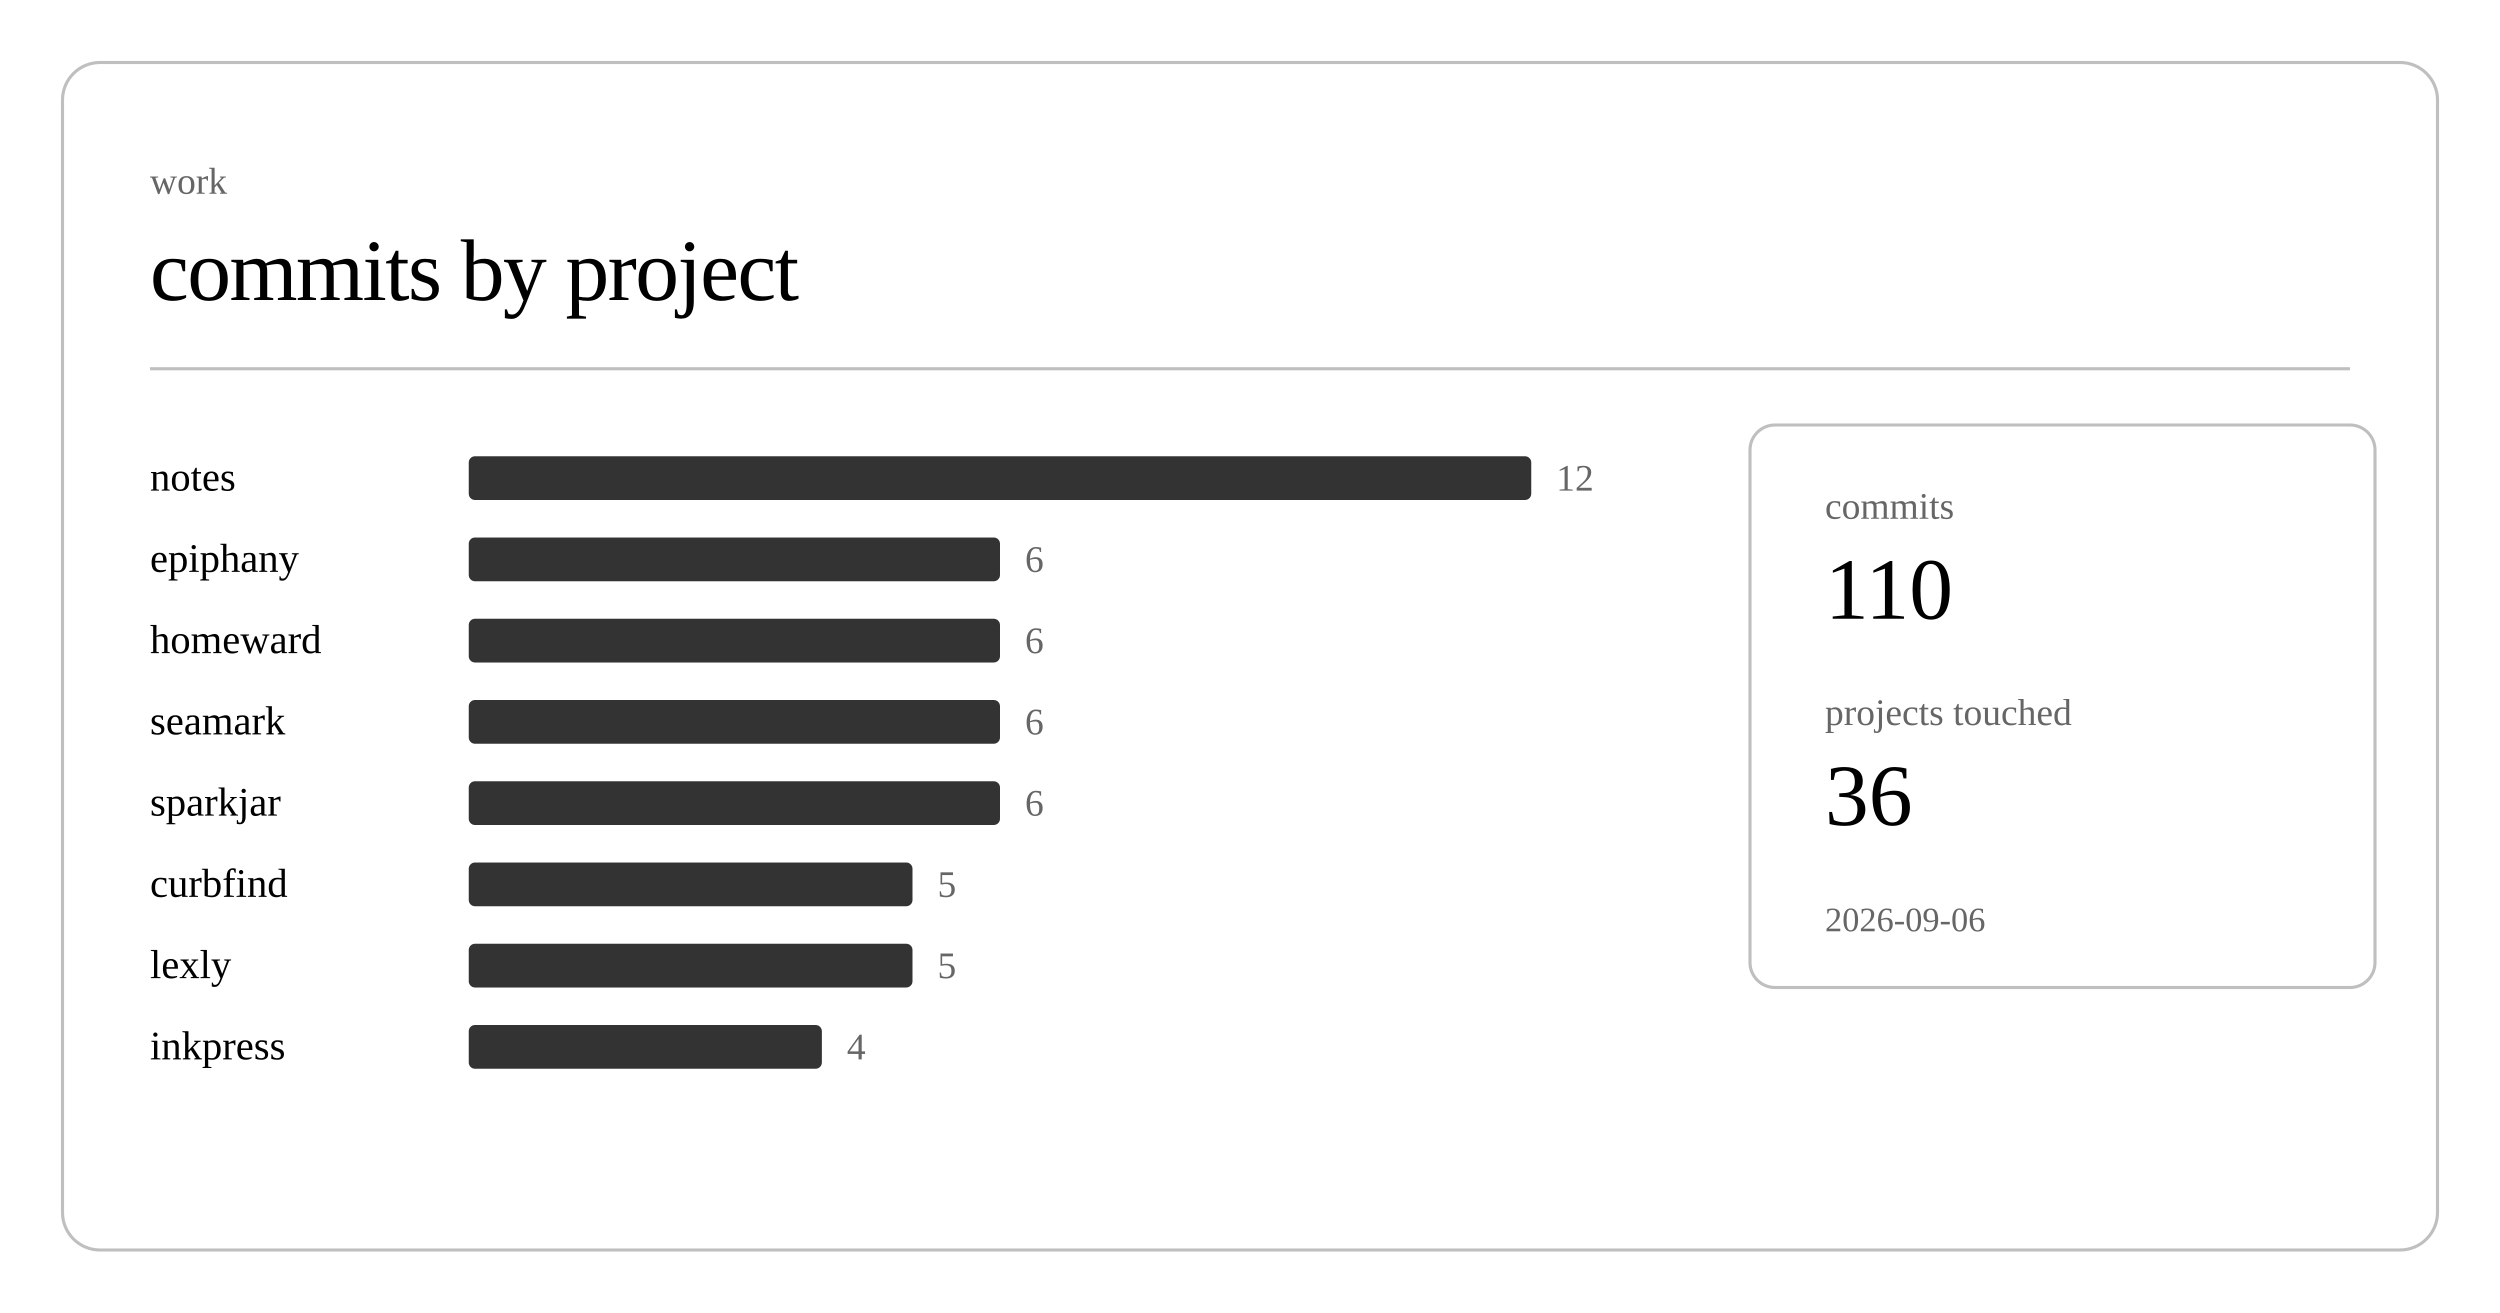
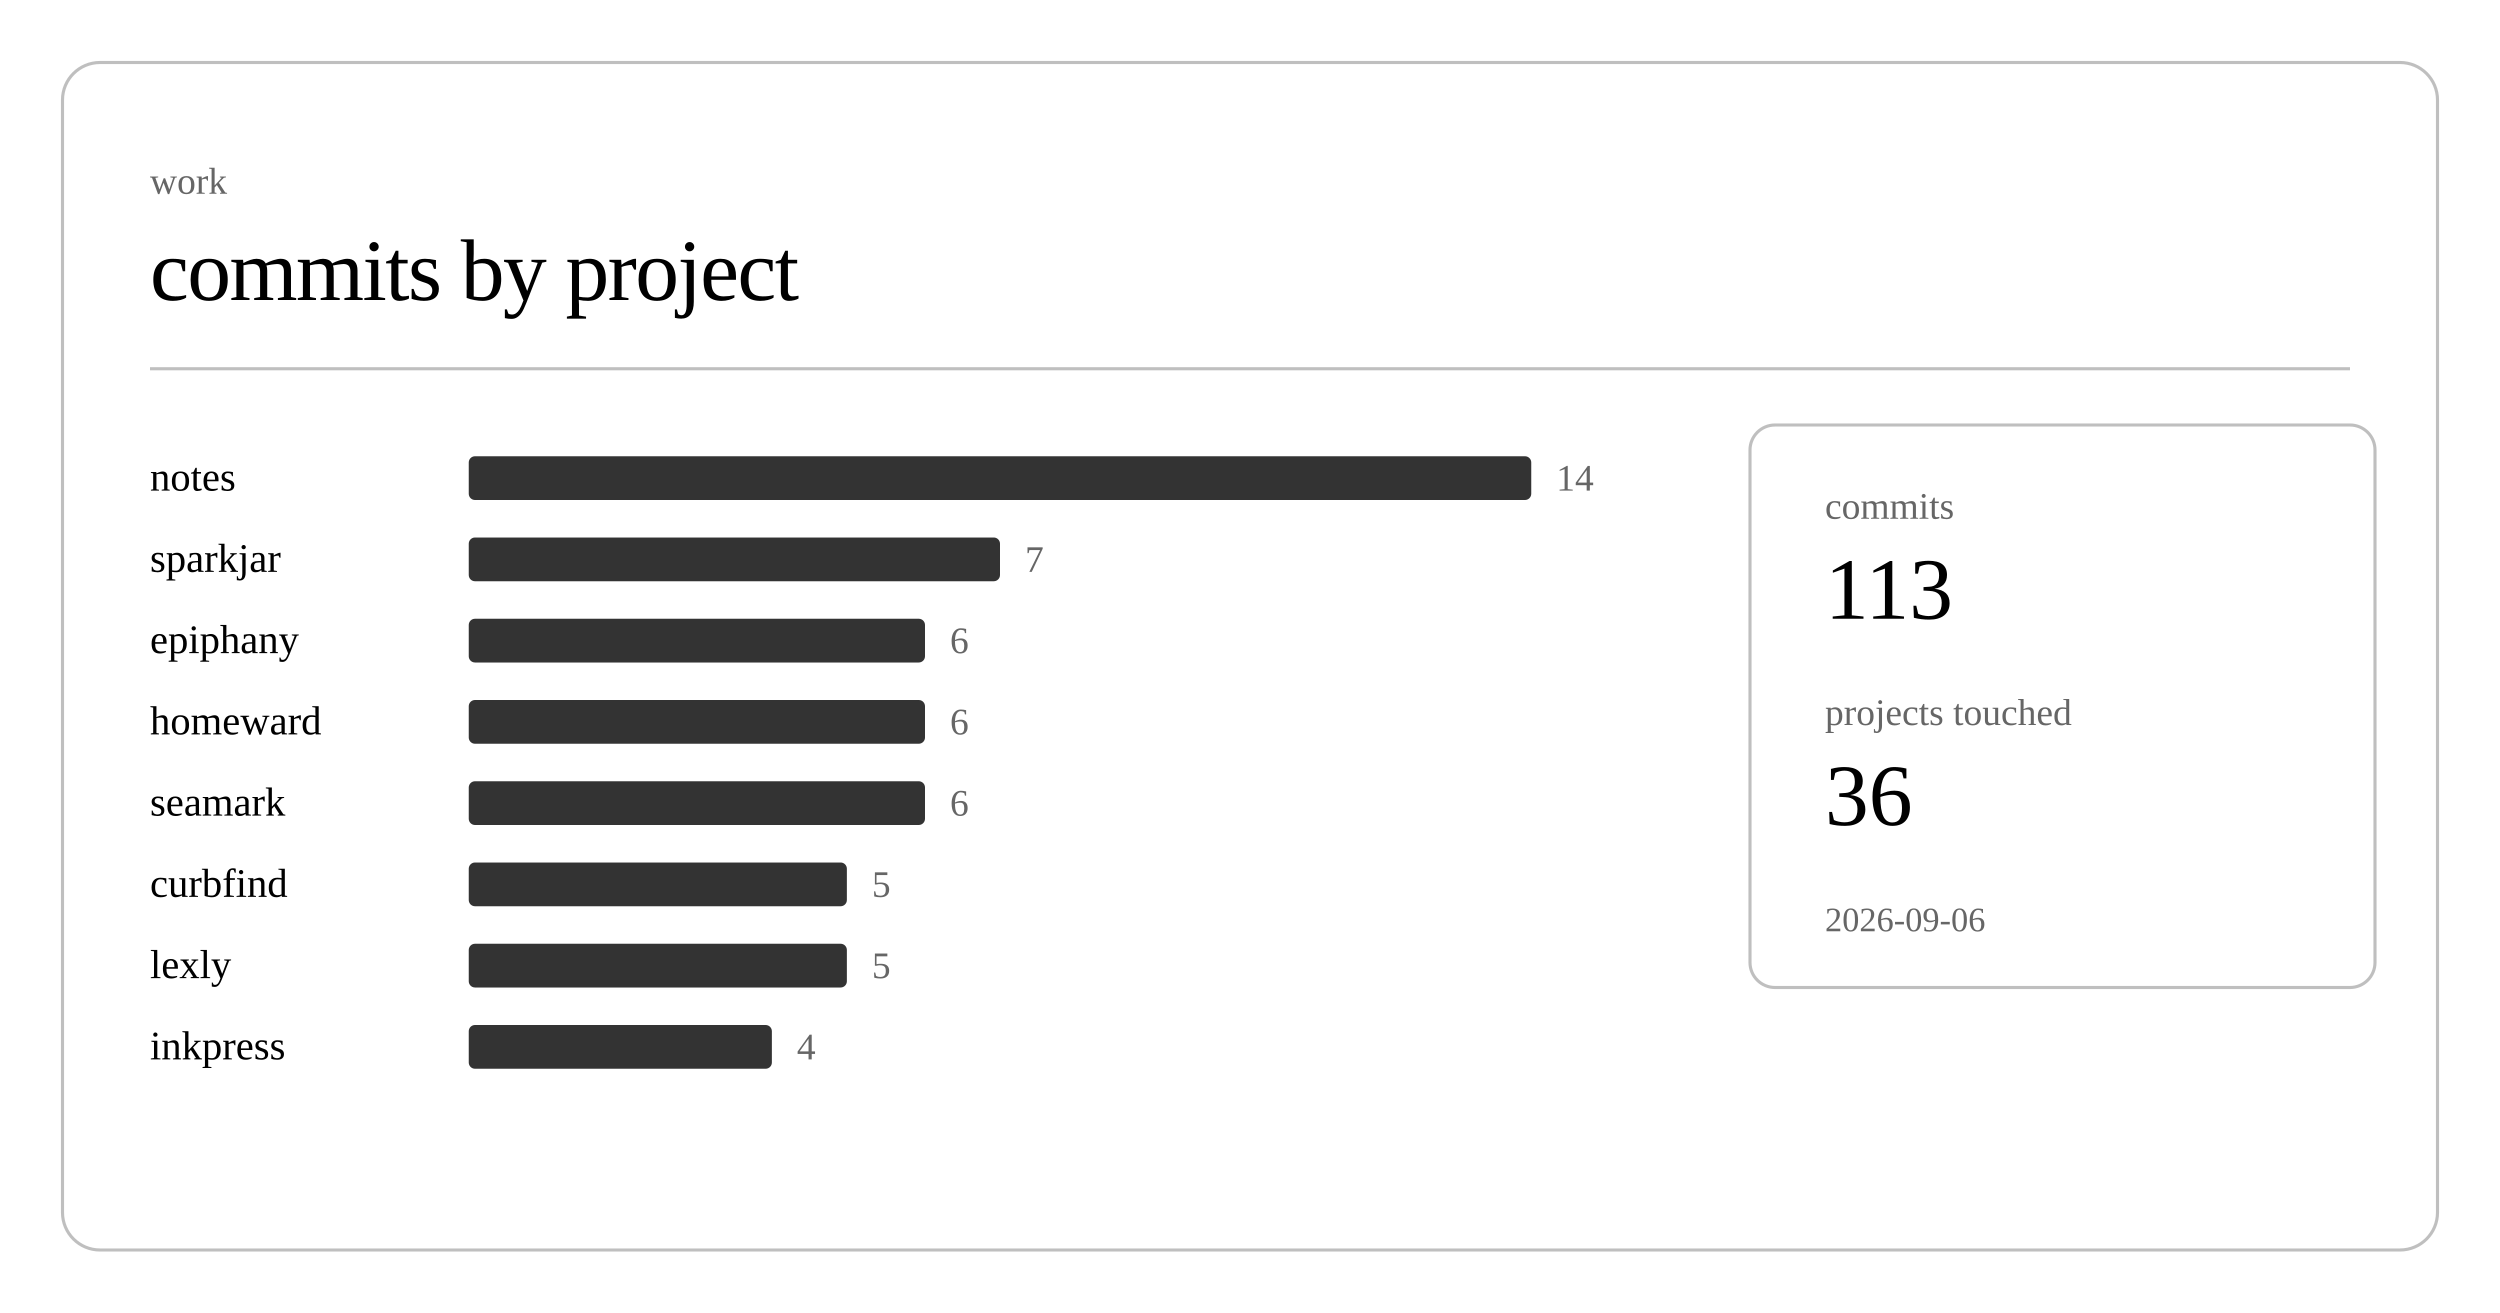
<svg xmlns="http://www.w3.org/2000/svg" class="post-header-svg" viewBox="0 0 800 420" width="800" height="420">
  <rect x="20" y="20" width="760" height="380" rx="12" ry="12" fill="none" stroke="currentColor" stroke-width="1" opacity="0.25" />
  <text fill="currentColor" x="48" y="62" font-size="12" opacity="0.6">work</text>
  <text fill="currentColor" x="48" y="96" font-size="28" font-weight="300" letter-spacing="-0.5">commits by project</text>
  <line stroke="currentColor" x1="48" y1="118" x2="752" y2="118" stroke-width="1" opacity="0.25" />
  <a href="https://github.com/nulljosh/notes">
    <text fill="currentColor" x="48" y="157" font-size="13">notes</text>
  </a>
  <rect x="150" y="146" width="340" height="14" rx="2" fill="currentColor" opacity="0.8" />
-   <text fill="currentColor" x="498" y="157" font-size="12" opacity="0.6">12</text>
-   <a href="https://github.com/nulljosh/epiphany">
-     <text fill="currentColor" x="48" y="183" font-size="13">epiphany</text>
+   <text fill="currentColor" x="498" y="157" font-size="12" opacity="0.6">14</text>
+   <a href="https://github.com/nulljosh/sparkjar">
+     <text fill="currentColor" x="48" y="183" font-size="13">sparkjar</text>
  </a>
  <rect x="150" y="172" width="170" height="14" rx="2" fill="currentColor" opacity="0.8" />
-   <text fill="currentColor" x="328" y="183" font-size="12" opacity="0.6">6</text>
+   <text fill="currentColor" x="328" y="183" font-size="12" opacity="0.6">7</text>
+   <a href="https://github.com/nulljosh/epiphany">
+     <text fill="currentColor" x="48" y="209" font-size="13">epiphany</text>
+   </a>
+   <rect x="150" y="198" width="146" height="14" rx="2" fill="currentColor" opacity="0.8" />
+   <text fill="currentColor" x="304" y="209" font-size="12" opacity="0.6">6</text>
  <a href="https://github.com/nulljosh/homeward">
-     <text fill="currentColor" x="48" y="209" font-size="13">homeward</text>
+     <text fill="currentColor" x="48" y="235" font-size="13">homeward</text>
  </a>
-   <rect x="150" y="198" width="170" height="14" rx="2" fill="currentColor" opacity="0.8" />
-   <text fill="currentColor" x="328" y="209" font-size="12" opacity="0.6">6</text>
+   <rect x="150" y="224" width="146" height="14" rx="2" fill="currentColor" opacity="0.8" />
+   <text fill="currentColor" x="304" y="235" font-size="12" opacity="0.6">6</text>
  <a href="https://github.com/nulljosh/seamark">
-     <text fill="currentColor" x="48" y="235" font-size="13">seamark</text>
+     <text fill="currentColor" x="48" y="261" font-size="13">seamark</text>
  </a>
-   <rect x="150" y="224" width="170" height="14" rx="2" fill="currentColor" opacity="0.8" />
-   <text fill="currentColor" x="328" y="235" font-size="12" opacity="0.6">6</text>
-   <a href="https://github.com/nulljosh/sparkjar">
-     <text fill="currentColor" x="48" y="261" font-size="13">sparkjar</text>
-   </a>
-   <rect x="150" y="250" width="170" height="14" rx="2" fill="currentColor" opacity="0.8" />
-   <text fill="currentColor" x="328" y="261" font-size="12" opacity="0.6">6</text>
+   <rect x="150" y="250" width="146" height="14" rx="2" fill="currentColor" opacity="0.8" />
+   <text fill="currentColor" x="304" y="261" font-size="12" opacity="0.6">6</text>
  <a href="https://github.com/nulljosh/curbfind">
    <text fill="currentColor" x="48" y="287" font-size="13">curbfind</text>
  </a>
-   <rect x="150" y="276" width="142" height="14" rx="2" fill="currentColor" opacity="0.8" />
-   <text fill="currentColor" x="300" y="287" font-size="12" opacity="0.6">5</text>
+   <rect x="150" y="276" width="121" height="14" rx="2" fill="currentColor" opacity="0.8" />
+   <text fill="currentColor" x="279" y="287" font-size="12" opacity="0.6">5</text>
  <a href="https://github.com/nulljosh/lexly">
    <text fill="currentColor" x="48" y="313" font-size="13">lexly</text>
  </a>
-   <rect x="150" y="302" width="142" height="14" rx="2" fill="currentColor" opacity="0.8" />
-   <text fill="currentColor" x="300" y="313" font-size="12" opacity="0.6">5</text>
+   <rect x="150" y="302" width="121" height="14" rx="2" fill="currentColor" opacity="0.8" />
+   <text fill="currentColor" x="279" y="313" font-size="12" opacity="0.6">5</text>
  <a href="https://github.com/nulljosh/inkpress">
    <text fill="currentColor" x="48" y="339" font-size="13">inkpress</text>
  </a>
-   <rect x="150" y="328" width="113" height="14" rx="2" fill="currentColor" opacity="0.8" />
-   <text fill="currentColor" x="271" y="339" font-size="12" opacity="0.6">4</text>
+   <rect x="150" y="328" width="97" height="14" rx="2" fill="currentColor" opacity="0.8" />
+   <text fill="currentColor" x="255" y="339" font-size="12" opacity="0.6">4</text>
  <rect x="560" y="136" width="200" height="180" rx="8" ry="8" fill="none" stroke="currentColor" stroke-width="1" opacity="0.25" />
  <text fill="currentColor" x="584" y="166" font-size="12" opacity="0.6">commits</text>
-   <text fill="currentColor" x="584" y="198" font-size="28" font-weight="500">110</text>
+   <text fill="currentColor" x="584" y="198" font-size="28" font-weight="500">113</text>
  <text fill="currentColor" x="584" y="232" font-size="12" opacity="0.6">projects touched</text>
  <text fill="currentColor" x="584" y="264" font-size="28" font-weight="500">36</text>
  <text fill="currentColor" x="584" y="298" font-size="11" opacity="0.6">2026-09-06</text>
</svg>
